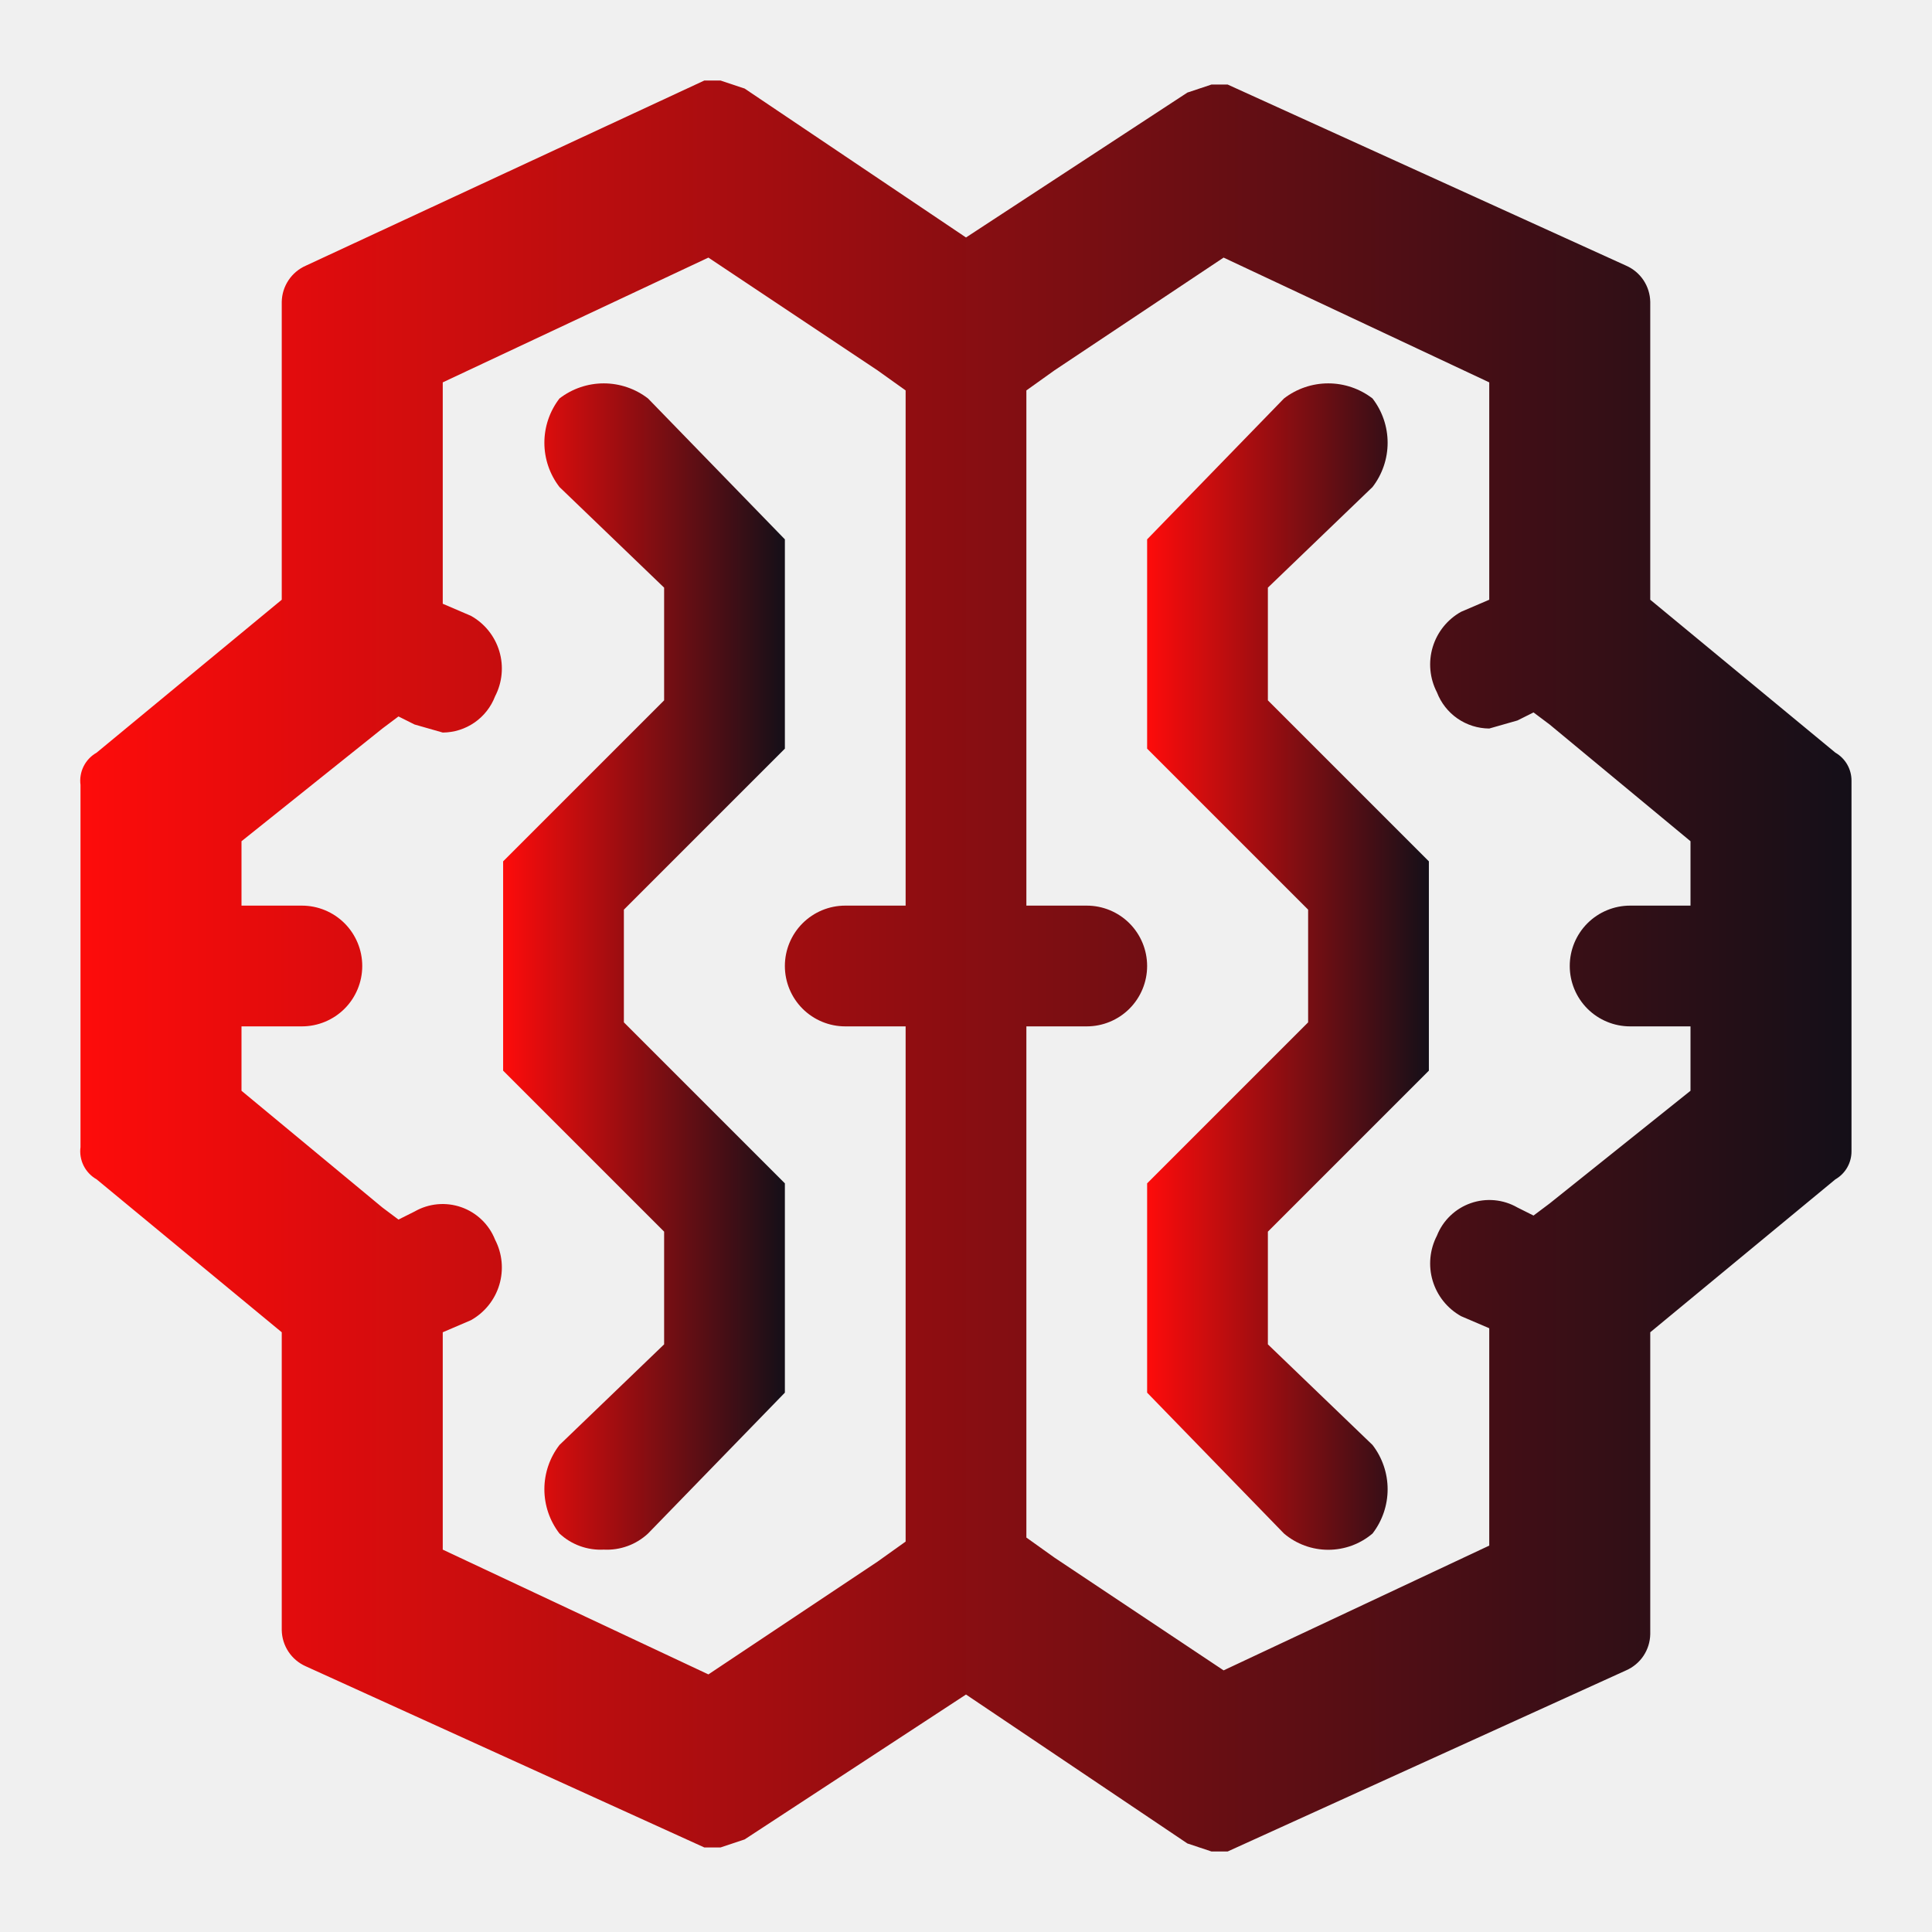
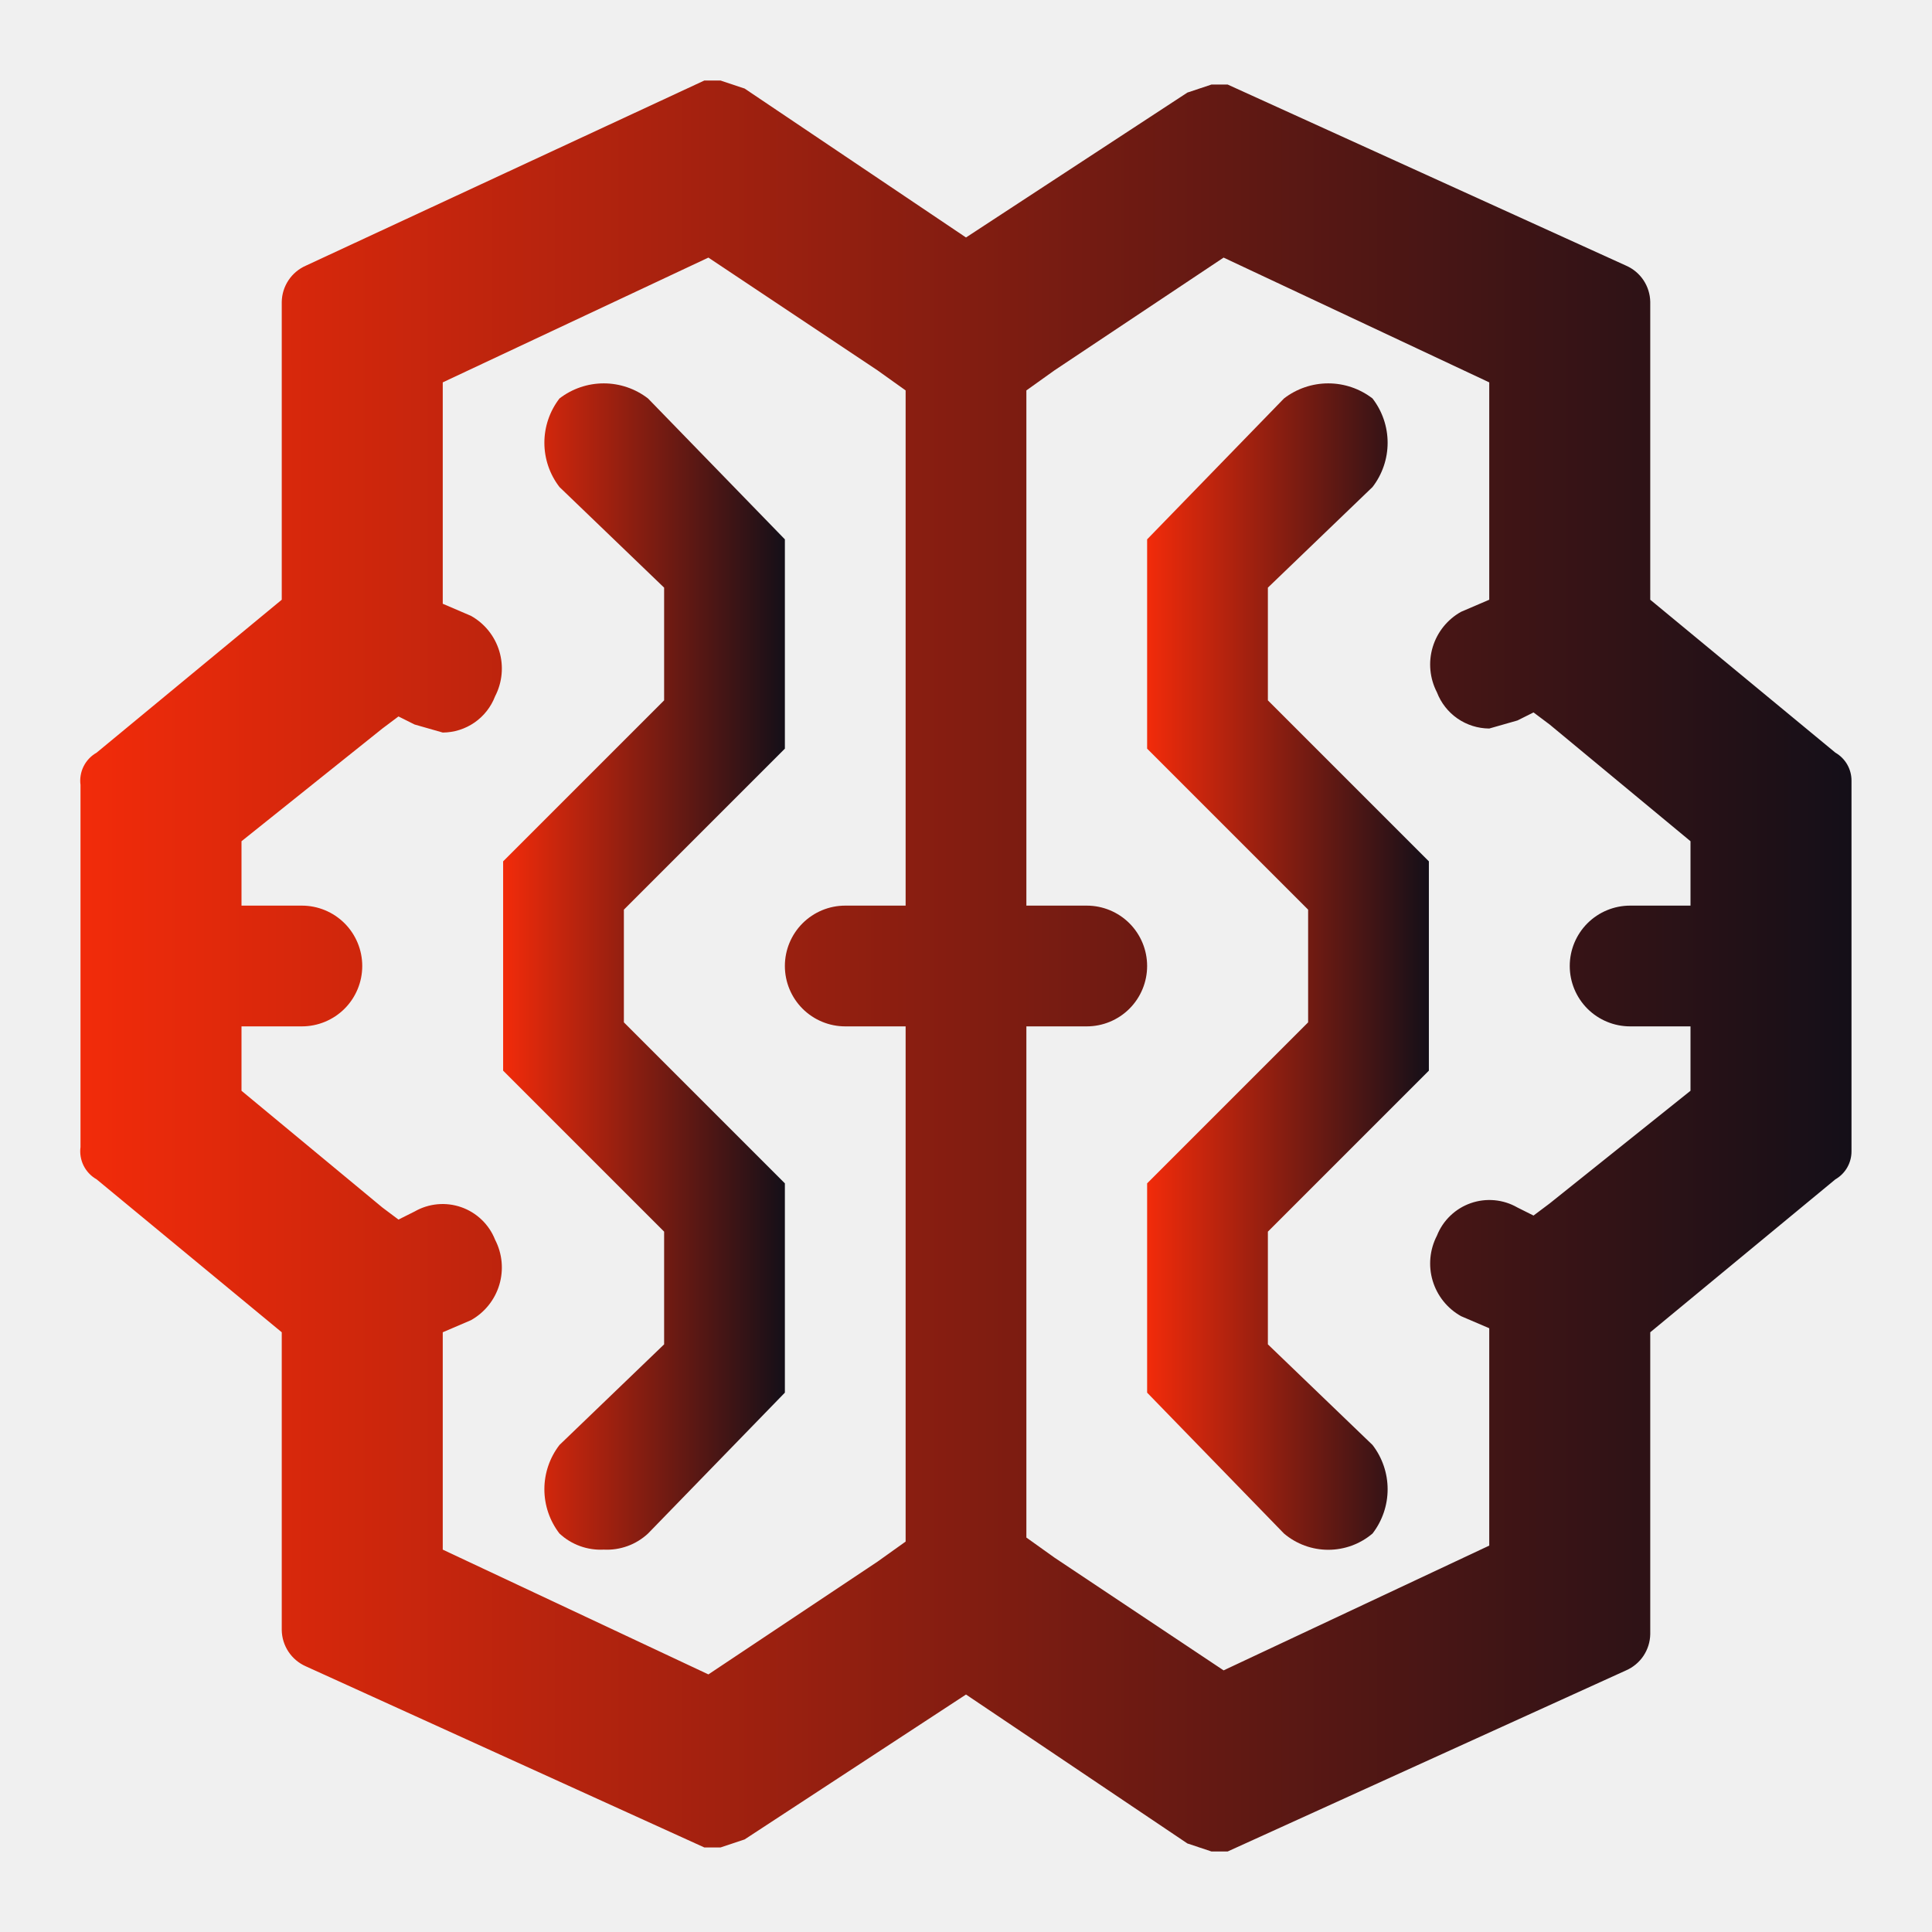
<svg xmlns="http://www.w3.org/2000/svg" width="120" height="120" viewBox="0 0 120 120" fill="none">
  <g clip-path="url(#clip0_41_3839)">
    <path d="M114 46.75L102.5 37.25V18.75C102.492 18.271 102.346 17.804 102.081 17.405C101.815 17.006 101.439 16.692 101 16.5L76.25 5.25H75.25L73.75 5.75L60 14.75L46.25 5.5L44.75 5H43.75L19 16.5C18.561 16.692 18.186 17.006 17.92 17.405C17.654 17.804 17.508 18.271 17.5 18.75V37.25L6 46.75C5.653 46.946 5.373 47.241 5.194 47.597C5.016 47.953 4.949 48.355 5 48.75V71.25C4.949 71.645 5.016 72.046 5.194 72.403C5.373 72.759 5.653 73.054 6 73.25L17.5 82.75V101.25C17.508 101.729 17.654 102.196 17.92 102.595C18.186 102.994 18.561 103.308 19 103.5L43.75 114.75H44.75L46.25 114.25L60 105.25L73.75 114.5L75.25 115H76.25L101 103.75C101.439 103.558 101.815 103.244 102.081 102.845C102.346 102.446 102.492 101.979 102.5 101.5V82.75L114 73.25C114.307 73.073 114.561 72.818 114.737 72.51C114.912 72.203 115.003 71.854 115 71.5V48.5C115.003 48.146 114.912 47.797 114.737 47.49C114.561 47.182 114.307 46.927 114 46.75ZM101.25 63.75H105V67.75L96.25 74.75L95.25 75.5L94.25 75C93.814 74.749 93.33 74.596 92.829 74.549C92.329 74.503 91.824 74.565 91.35 74.731C90.875 74.897 90.442 75.163 90.08 75.512C89.718 75.86 89.434 76.282 89.25 76.75C88.802 77.615 88.707 78.621 88.987 79.554C89.267 80.487 89.899 81.275 90.75 81.75L92.5 82.5V96L76 103.75L65.5 96.75L63.75 95.5V63.75H67.5C68.495 63.75 69.448 63.355 70.152 62.652C70.855 61.948 71.25 60.995 71.25 60C71.25 59.005 70.855 58.052 70.152 57.348C69.448 56.645 68.495 56.25 67.5 56.25H63.75V24.25L65.5 23L76 16L92.5 23.75V37.25L90.75 38C89.899 38.475 89.267 39.263 88.987 40.196C88.707 41.129 88.802 42.135 89.25 43C89.502 43.659 89.947 44.226 90.527 44.628C91.107 45.029 91.795 45.246 92.5 45.25L94.25 44.75L95.25 44.25L96.25 45L105 52.25V56.25H101.25C100.255 56.25 99.302 56.645 98.598 57.348C97.895 58.052 97.5 59.005 97.5 60C97.5 60.995 97.895 61.948 98.598 62.652C99.302 63.355 100.255 63.75 101.25 63.75ZM52.5 63.75H56.25V95.75L54.5 97L44 104L27.5 96.25V82.75L29.25 82C30.101 81.525 30.733 80.737 31.013 79.804C31.293 78.871 31.199 77.865 30.75 77C30.566 76.532 30.283 76.11 29.92 75.762C29.558 75.413 29.125 75.147 28.651 74.981C28.176 74.815 27.671 74.753 27.171 74.799C26.67 74.846 26.186 74.999 25.75 75.25L24.75 75.75L23.75 75L15 67.75V63.75H18.75C19.745 63.75 20.698 63.355 21.402 62.652C22.105 61.948 22.5 60.995 22.5 60C22.5 59.005 22.105 58.052 21.402 57.348C20.698 56.645 19.745 56.25 18.75 56.25H15V52.25L23.75 45.25L24.75 44.5L25.75 45L27.5 45.5C28.205 45.496 28.893 45.279 29.473 44.878C30.053 44.476 30.498 43.909 30.75 43.25C31.199 42.385 31.293 41.379 31.013 40.446C30.733 39.513 30.101 38.725 29.25 38.25L27.5 37.5V23.75L44 16L54.5 23L56.25 24.25V56.25H52.5C51.505 56.25 50.552 56.645 49.848 57.348C49.145 58.052 48.75 59.005 48.75 60C48.75 60.995 49.145 61.948 49.848 62.652C50.552 63.355 51.505 63.75 52.5 63.75Z" fill="url(#paint0_linear_41_3839)" />
    <path d="M34.75 24.75C34.142 25.538 33.812 26.505 33.812 27.5C33.812 28.495 34.142 29.462 34.75 30.25L41.25 36.5V43.5L31.25 53.5V66.5L41.25 76.5V83.5L34.75 89.75C34.142 90.538 33.812 91.505 33.812 92.5C33.812 93.495 34.142 94.462 34.75 95.25C35.118 95.593 35.551 95.858 36.023 96.029C36.496 96.201 36.998 96.276 37.5 96.25C38.002 96.276 38.504 96.201 38.977 96.029C39.449 95.858 39.882 95.593 40.25 95.25L48.75 86.5V73.5L38.75 63.5V56.5L48.75 46.5V33.5L40.25 24.75C39.462 24.142 38.495 23.812 37.5 23.812C36.505 23.812 35.538 24.142 34.75 24.75Z" fill="url(#paint1_linear_41_3839)" />
    <path d="M78.75 36.5L85.25 30.25C85.858 29.462 86.188 28.495 86.188 27.5C86.188 26.505 85.858 25.538 85.25 24.75C84.462 24.142 83.495 23.812 82.5 23.812C81.505 23.812 80.538 24.142 79.75 24.75L71.25 33.5V46.5L81.25 56.5V63.5L71.25 73.5V86.5L79.75 95.25C80.518 95.902 81.493 96.26 82.5 96.26C83.507 96.26 84.482 95.902 85.25 95.25C85.858 94.462 86.188 93.495 86.188 92.5C86.188 91.505 85.858 90.538 85.25 89.75L78.75 83.5V76.5L88.75 66.5V53.5L78.75 43.5V36.5Z" fill="url(#paint2_linear_41_3839)" />
  </g>
  <defs>
    <linearGradient id="paint0_linear_41_3839" x1="4.983" y1="60" x2="115" y2="60" gradientUnits="userSpaceOnUse">
-       <stop stop-color="#FE0C0B" />
+       <stop stop-color="#f22b0a" />
      <stop offset="1" stop-color="#140F18" />
    </linearGradient>
    <linearGradient id="paint1_linear_41_3839" x1="31.25" y1="60.034" x2="48.75" y2="60.034" gradientUnits="userSpaceOnUse">
-       <stop stop-color="#FE0C0B" />
+       <stop stop-color="#f22b0a" />
      <stop offset="1" stop-color="#140F18" />
    </linearGradient>
    <linearGradient id="paint2_linear_41_3839" x1="71.25" y1="60.036" x2="88.75" y2="60.036" gradientUnits="userSpaceOnUse">
-       <stop stop-color="#FE0C0B" />
+       <stop stop-color="#f22b0a" />
      <stop offset="1" stop-color="#140F18" />
    </linearGradient>
    <clipPath id="clip0_41_3839">
      <rect width="120" height="120" fill="white" />
    </clipPath>
  </defs>
</svg>
